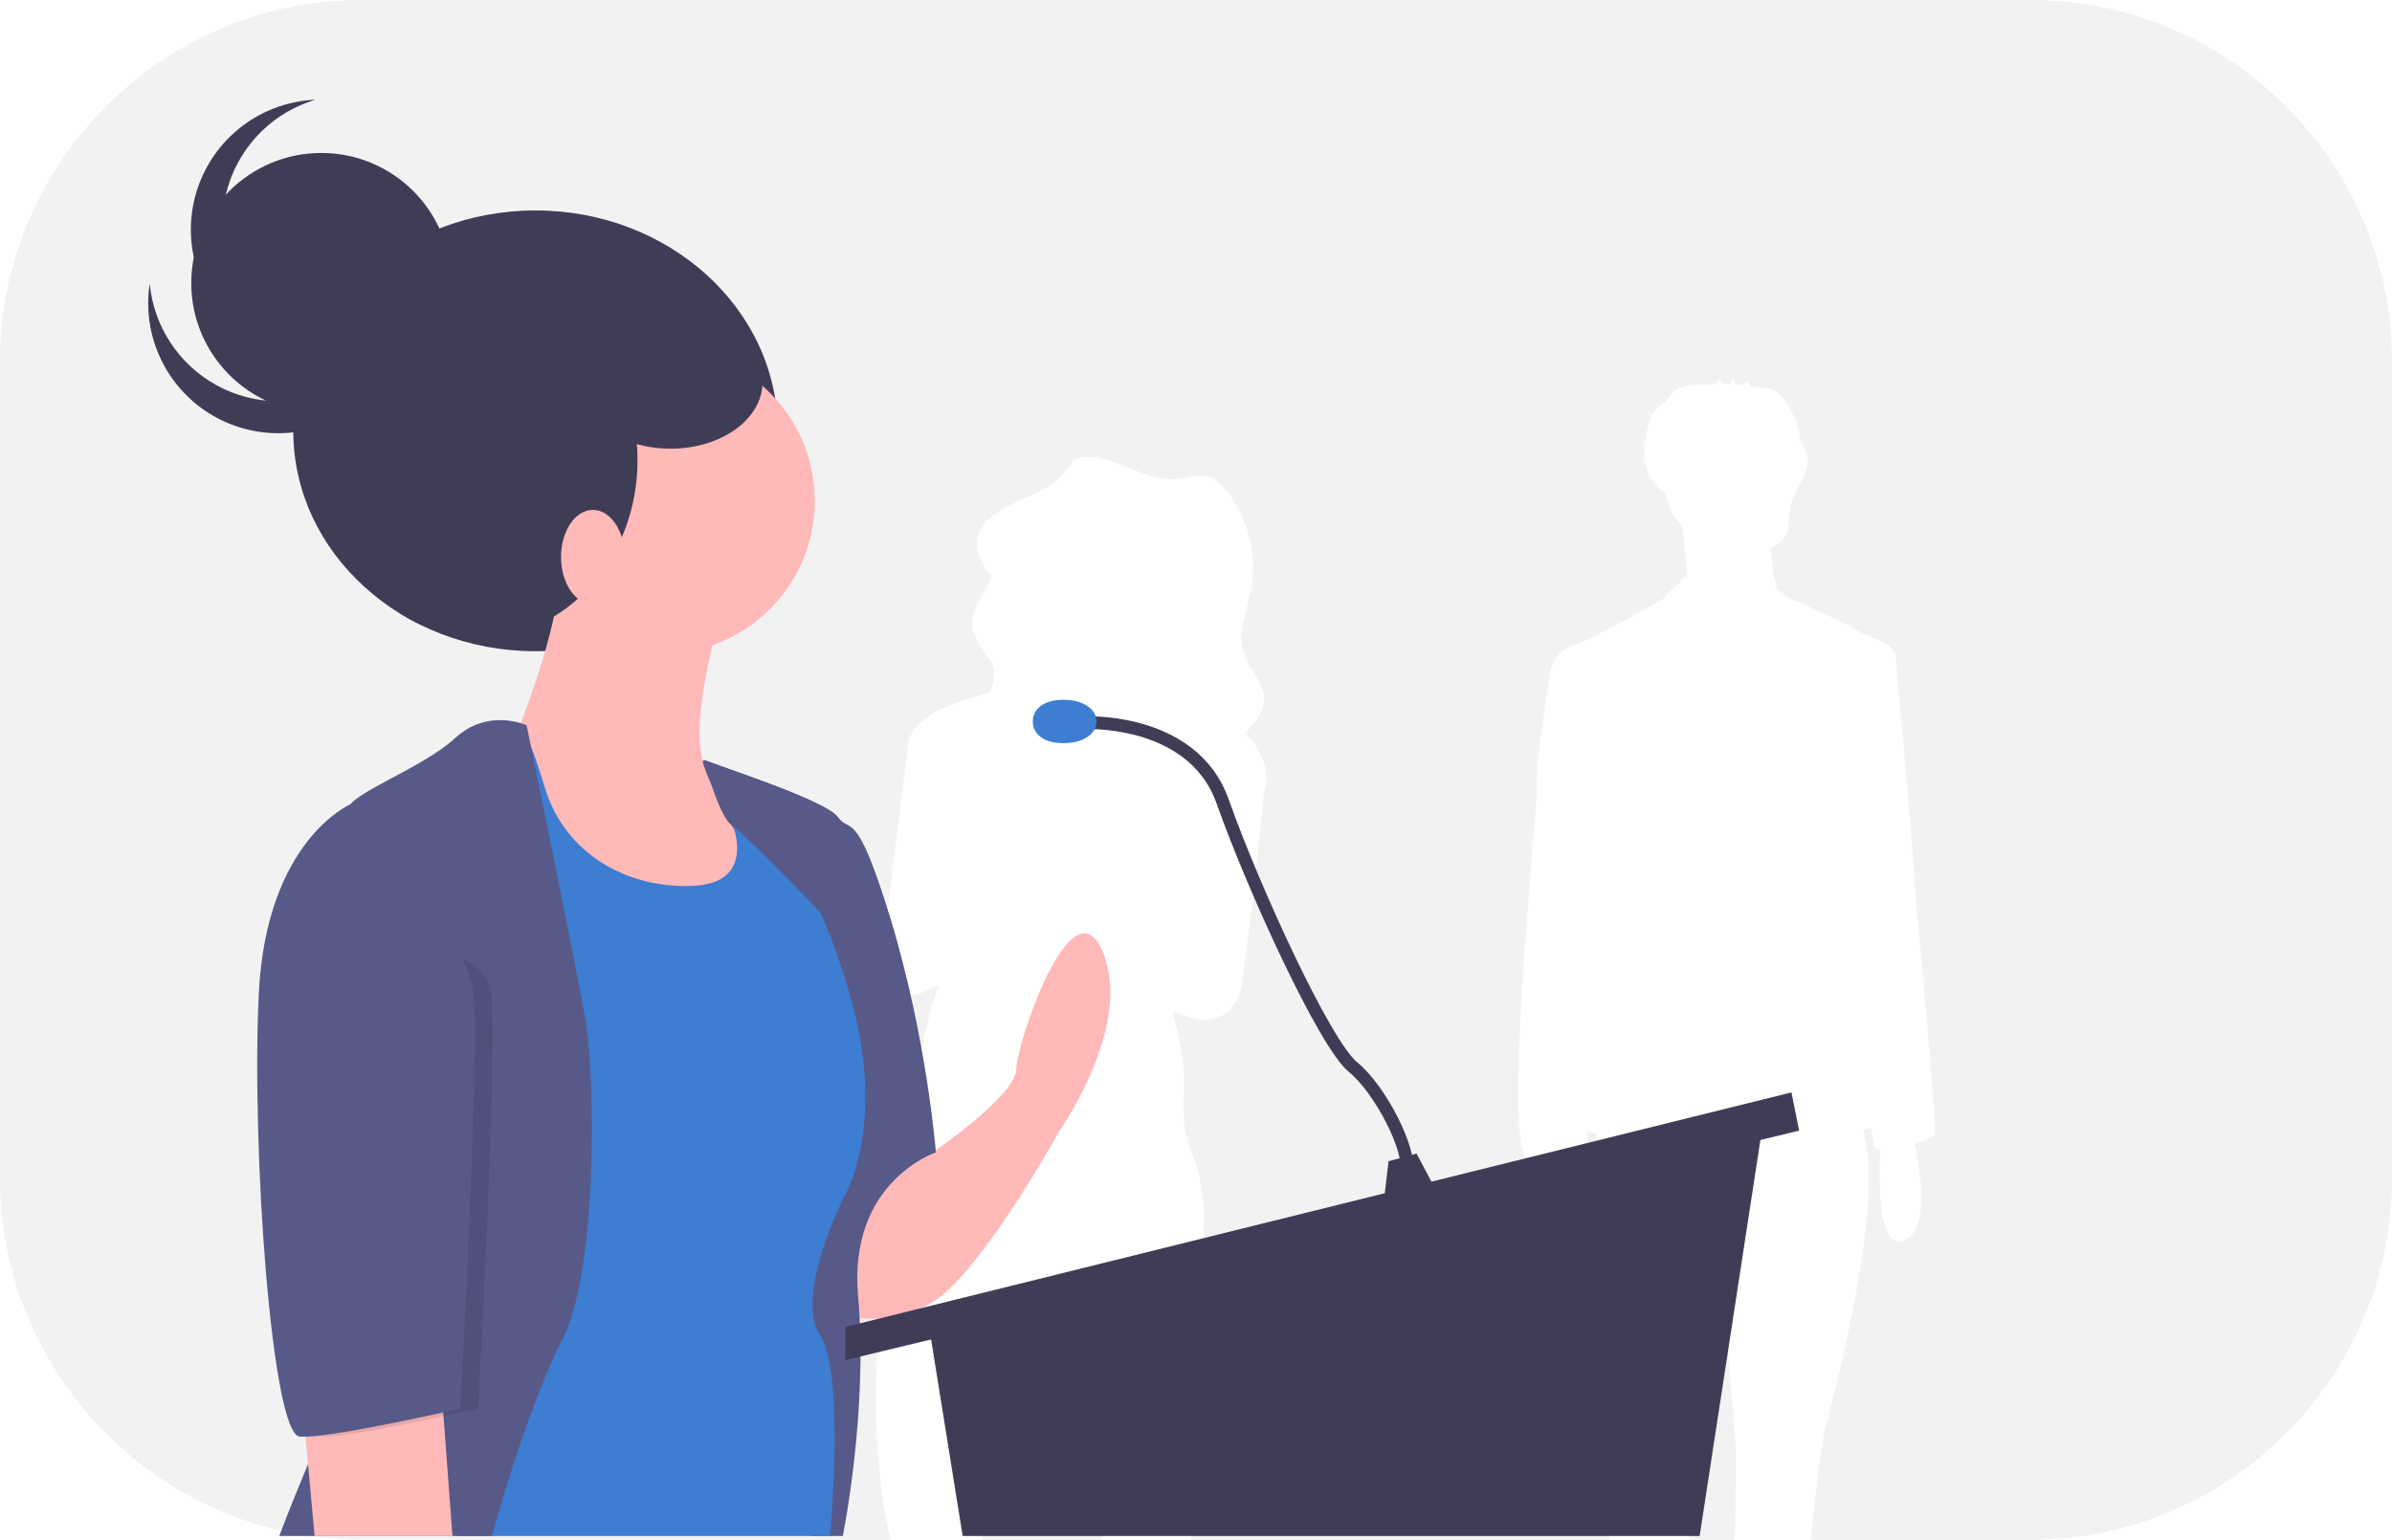
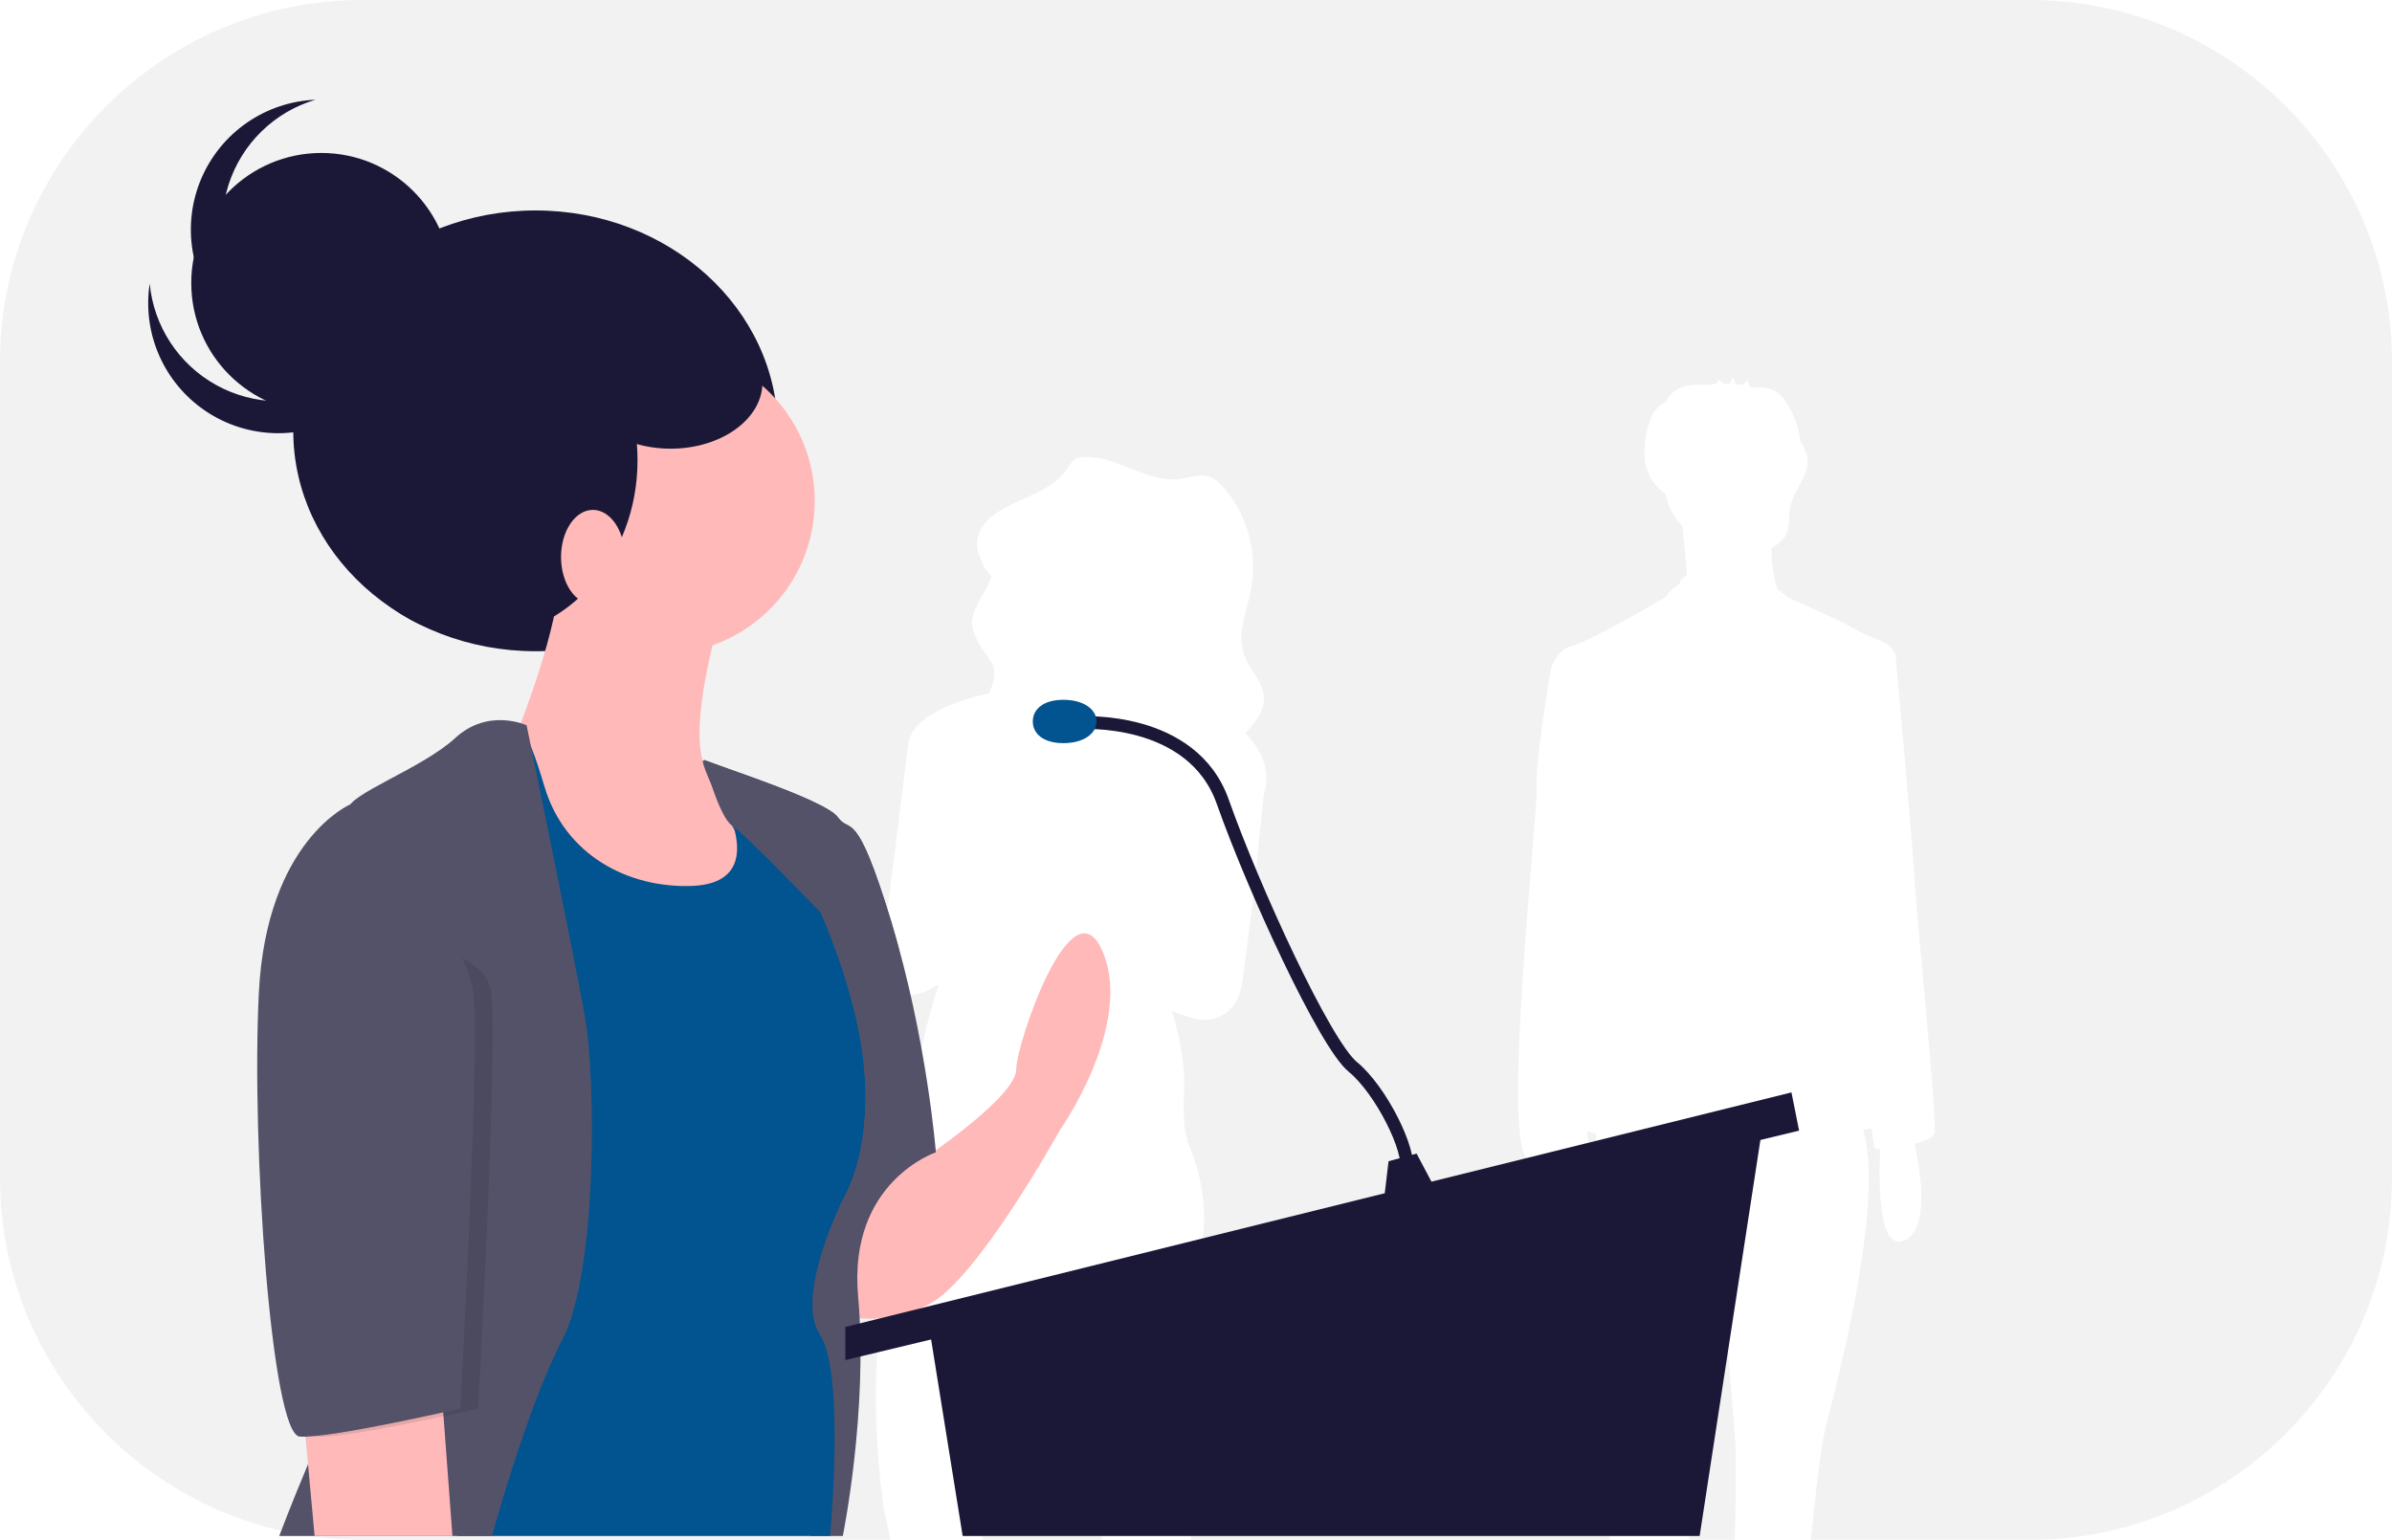
<svg xmlns="http://www.w3.org/2000/svg" data-name="Layer 1" width="938" height="604" viewBox="0 0 938 604">
  <path d="M811.584,714.656l-4.874-60.576-13.925,64.057s.184,16.161.645,33.863h17.84C811.872,731.764,811.584,714.656,811.584,714.656Z" transform="translate(-131 -148)" fill="#f2f2f2" />
  <path d="M560.99,736.199A123.334,123.334,0,0,1,558.092,718.978l-1.949-20.955c-.82-5.739-1.662-10.795-2.509-15.259-6.208-31.823-12.616-32.973-12.616-32.973-.275.211-.543.444-.818.685a20.629,20.629,0,0,0-2.098,2.214C527.895,665.663,520.971,699.309,517.333,721.629c-2.009,12.329-3.01,21.201-3.01,21.201s.91,3.779,2.15,9.17h46.575A82.799,82.799,0,0,0,560.99,736.199Z" transform="translate(-131 -148)" fill="#f2f2f2" />
  <path d="M927.22,148H272.78C194.801,148,131,211.801,131,289.78V610.22C131,688.199,194.801,752,272.78,752H480.202l-2.677-12.601s-6.885-44.427,0-79.065a260.03,260.03,0,0,0,4.567-32.929,198.378,198.378,0,0,1,6.097-36.972c.182-.699.386-1.391.576-2.088-1.679-.457-2.45-.822-2.061-1.052,1.076-.635,1.667-2.581,1.962-5.05a241.718,241.718,0,0,1,10.437-48.095c-6.957,4.367-11.576,4.831-14.599,3.139-10.625-2.902-6.214-26.8-6.214-26.8s6.603-51.69,8.797-70.406c1.261-10.758,17.419-16.854,31.723-20.164,1.507-3.233,2.593-6.49,1.904-9.908-.046-.23-.113-.453-.174-.677-1.819-4.04-5.516-7.363-6.903-11.546a12.182,12.182,0,0,1-1.283-3.603c-1.229-7.172,5.478-13.368,7.411-20.265a16.695,16.695,0,0,1-4.288-6.876c-2.947-6.043-1.51-13.297,7.952-18.898,1.889-1.118,3.891-2.105,5.924-3.052a9.214,9.214,0,0,1,2.405-1.103c6.77-3.062,13.575-6.026,17.627-11.988,1.043-1.536,1.959-3.317,3.647-4.124a7.035,7.035,0,0,1,2.511-.562c13.045-1.001,24.858,10.185,37.841,8.582,3.933-.486,7.948-2.139,11.723-.949,2.481.782,4.417,2.688,6.084,4.658a48.005,48.005,0,0,1,10.41,39.529c-1.646,8.553-5.649,17.368-2.765,25.597,2.12,6.046,7.794,10.954,7.835,17.35.033,5.263-3.703,9.463-7.312,13.558q.704.72,1.372,1.479c8.821,10.05,7.154,18.628,5.91,22.062l0.0.002L622.105,502.956,618.28,532.323s-.946,12.052-9.854,14.695c-2.595,1.2-5.995,1.517-10.464.157-2.9-.883-5.343-1.764-7.417-2.622,1.96,6.26,5.334,19.04,4.786,31.444-.765,17.319,1.53,18.825,1.53,18.825a3.101,3.101,0,0,1-.487.481c9.087,20.076,9.17,40.674-.278,61.265-10.71,23.343.765,77.559.765,77.559s.817,8.457,1.184,17.872h164.288c-2.613-24.923-5.752-49.873-7.147-52.662-2.299-4.598.62-80.345,1.71-106.656-.484-.123-.957-.247-1.403-.375-.776-.223-1.475-.455-2.12-.693a15.453,15.453,0,0,0,.421,3.979c.967,2.256-1.352,3.915-5.293,5.046,2.292,11.186,5.123,32.001-4.455,36.034-9.853,4.149-10.05-21.052-9.509-34.187-1.243.046-2.489.07-3.72.07-11.837,0,3.481-137.166,2.785-146.217-.696-9.052,5.57-45.954,5.57-45.954s2.089-7.659,8.355-9.052,36.206-18.799,36.206-18.799A22.362,22.362,0,0,1,790,376.602v-1.03a22.965,22.965,0,0,1,2.485-2.011c-.365-6.084-1.188-13.932-1.788-19.235a24.302,24.302,0,0,1-6.533-12.5,38.369,38.369,0,0,1-3.646-3.239,18.996,18.996,0,0,1-4.67-11.856,37.464,37.464,0,0,1,1.857-12.8,15.324,15.324,0,0,1,1.613-3.909,14.145,14.145,0,0,1,3.645-3.614c.423-.314.859-.607,1.294-.903a12.194,12.194,0,0,1,3.94-4.472c3.554-2.333,8.127-2.143,12.377-2.037.063.002.128.001.192.002q1.182-.19,2.373-.315a2.434,2.434,0,0,0,1.904-1.865q.863.829,1.726,1.658,1.295-.019,2.588.044A18.489,18.489,0,0,1,810.699,296q.473,1.349.946,2.698c.866.092,1.729.208,2.588.357q1.015-.807,2.03-1.613c.15-.119.689,1.643.961,2.248.466.12.93.247,1.391.389.719-.033,1.518-.168,1.963-.16a13.129,13.129,0,0,1,6.997,1.745,15.027,15.027,0,0,1,4.447,5.133,33.252,33.252,0,0,1,4.964,14.322,16.6,16.6,0,0,1,2.754,6.155c1.149,6.989-5.493,12.83-6.809,19.79-.702,3.713.099,7.825-1.792,11.097a11.588,11.588,0,0,1-3.19,3.344,24.067,24.067,0,0,1-2.357,1.552,60.516,60.516,0,0,0,1.441,12.515l.896,3.435c1.393,1.004,2.895,2.165,4.545,3.528,0,0,19.496,8.355,26.458,12.533,6.121,3.673,12.776,4.121,14.769,8.905l.549.146s6.963,77.286,7.659,90.515,9.052,94.693,7.659,98.174c-.515,1.288-3.799,2.767-7.764,3.943,2.314,10.574,6.049,33.572-4.073,37.834-10.261,4.321-10.05-23.193-9.438-35.756-1.369-.124-2.265-.482-2.398-1.146-.113-.566-.476-3.122-1.001-7.02-.867.135-1.767.274-2.724.42-.192.029-.395.059-.59.088,8.828,27.768-10.723,101.412-14.484,115.827-1.965,7.533-4.084,26.157-5.995,45.003h86.121C1005.199,752,1069,688.199,1069,610.22V289.78C1069,211.801,1005.199,148,927.22,148Z" transform="translate(-131 -148)" fill="#f2f2f2" />
-   <ellipse cx="210" cy="169" rx="95" ry="86.45" fill="#3f3d56" />
+   <ellipse cx="210" cy="169" rx="95" ry="86.45" fill="#1B1837" />
  <path d="M497.5,599.5h0s32-22,32-32,22-75,34-46-17,70-17,70-32,58-51,68-35,4-35,4v-27l18.282-27.057A22.591,22.591,0,0,1,497.5,599.5Z" transform="translate(-131 -148)" fill="#ffb9b9" />
-   <path d="M406.544,446.336S454.5,461.5,459.5,468.5s7-5,21,41S498,600,498,600s-34.5,11.5-30.5,56.5-6,94-6,94H449.016L421.5,665.5l33-129S407.587,457.173,406.544,446.336Z" transform="translate(-131 -148)" fill="#575a89" />
+   <path d="M406.544,446.336S454.5,461.5,459.5,468.5s7-5,21,41S498,600,498,600s-34.5,11.5-30.5,56.5-6,94-6,94H449.016L421.5,665.5l33-129S407.587,457.173,406.544,446.336Z" transform="translate(-131 -148)" fill="#545269" />
  <circle cx="259.5" cy="196.5" r="60" fill="#ffb9b9" />
  <path d="M413.5,389.5s-17,56-2,64,32,44,32,44l-26,29h-60l-27-30-11-51,15-12s16-40,16-61S413.5,389.5,413.5,389.5Z" transform="translate(-131 -148)" fill="#ffb9b9" />
-   <path d="M418.5,451.5s-12-3-5,9,14,34-11,35-50-12-58-39-11-25-14-24-35,34-35,34l11,62,4,222h146s6-64-4-79,9-53,9-53,17-26,4-76S423.5,451.5,418.5,451.5Z" transform="translate(-131 -148)" fill="#3d7dd2" />
-   <path d="M337.5,432.5s-15-7-28,5-42,22-42,28,25,177,8,207-35,78-35,78h83.413S337.5,700.5,351.5,673.5s13-103,9-126S337.5,432.5,337.5,432.5Z" transform="translate(-131 -148)" fill="#575a89" />
+   <path d="M418.5,451.5s-12-3-5,9,14,34-11,35-50-12-58-39-11-25-14-24-35,34-35,34l11,62,4,222h146s6-64-4-79,9-53,9-53,17-26,4-76S423.5,451.5,418.5,451.5Z" transform="translate(-131 -148)" fill="#01548F" />
+   <path d="M337.5,432.5s-15-7-28,5-42,22-42,28,25,177,8,207-35,78-35,78h83.413S337.5,700.5,351.5,673.5s13-103,9-126S337.5,432.5,337.5,432.5Z" transform="translate(-131 -148)" fill="#545269" />
  <polygon points="118.5 549.5 123.37 602.5 177.417 602.5 172.5 536.5 118.5 549.5" fill="#ffb9b9" />
-   <polygon points="364.5 521.5 377.5 602.5 666.5 602.5 691.5 439.5 364.5 521.5" fill="#3f3d56" />
-   <polygon points="702.5 428.5 705.5 443.5 331.5 533.5 331.5 520.5 702.5 428.5" fill="#3f3d56" />
-   <polygon points="544.5 455.5 542.5 472.5 564.5 469.5 555.5 452.5 544.5 455.5" fill="#3f3d56" />
-   <path d="M554.5,431.5s44-3,56,31,40,95,51,104,23,33,21,41" transform="translate(-131 -148)" fill="none" stroke="#3f3d56" stroke-miterlimit="10" stroke-width="5" />
-   <path d="M561,431c0,4.694-4.992,8.5-13,8.5s-12-3.806-12-8.5,3.992-8.5,12-8.5S561,426.306,561,431Z" transform="translate(-131 -148)" fill="#3d7dd2" />
-   <path d="M487,587s7.5-31.5-6.5-77.5-16-34-21-41-52.956-22.164-52.956-22.164c.343,3.561,5.639,14.517,12.595,27.623A53.193,53.193,0,0,0,413.5,460.5c-7-12,5-9,5-9,5,0,34,41,47,91s-4,76-4,76Z" transform="translate(-131 -148)" fill="#575a89" />
-   <path d="M407,446s5.92,22.458,10.96,25.729,34.93,34.325,34.93,34.325L449,481l-16-24-4.256-3.088Z" transform="translate(-131 -148)" fill="#575a89" />
+   <polygon points="364.5 521.5 377.5 602.5 666.5 602.5 691.5 439.5 364.5 521.5" fill="#1B1837" />
+   <polygon points="702.5 428.5 705.5 443.5 331.5 533.5 331.5 520.5 702.5 428.5" fill="#1B1837" />
+   <polygon points="544.5 455.5 542.5 472.5 564.5 469.5 555.5 452.5 544.5 455.5" fill="#1B1837" />
+   <path d="M554.5,431.5s44-3,56,31,40,95,51,104,23,33,21,41" transform="translate(-131 -148)" fill="none" stroke="#1B1837" stroke-miterlimit="10" stroke-width="5" />
+   <path d="M561,431c0,4.694-4.992,8.5-13,8.5s-12-3.806-12-8.5,3.992-8.5,12-8.5S561,426.306,561,431Z" transform="translate(-131 -148)" fill="#01548F" />
+   <path d="M487,587s7.5-31.5-6.5-77.5-16-34-21-41-52.956-22.164-52.956-22.164c.343,3.561,5.639,14.517,12.595,27.623A53.193,53.193,0,0,0,413.5,460.5c-7-12,5-9,5-9,5,0,34,41,47,91s-4,76-4,76Z" transform="translate(-131 -148)" fill="#545269" />
+   <path d="M407,446s5.92,22.458,10.96,25.729,34.93,34.325,34.93,34.325L449,481l-16-24-4.256-3.088Z" transform="translate(-131 -148)" fill="#545269" />
  <path d="M274,515l1.394-51.5S242.5,477.5,239.5,537.5s5,173,16,174,63-11,63-11,8-145,5-164S274,515,274,515Z" transform="translate(-131 -148)" opacity="0.1" />
-   <path d="M276.5,463.5h-8.106S235.5,477.5,232.5,537.5s5,173,16,174,63-11,63-11,8-145,5-164S276.5,463.5,276.5,463.5Z" transform="translate(-131 -148)" fill="#575a89" />
-   <ellipse cx="188" cy="180.5" rx="62" ry="69.5" fill="#3f3d56" />
+   <path d="M276.5,463.5h-8.106S235.5,477.5,232.5,537.5s5,173,16,174,63-11,63-11,8-145,5-164S276.5,463.5,276.5,463.5Z" transform="translate(-131 -148)" fill="#545269" />
+   <ellipse cx="188" cy="180.5" rx="62" ry="69.5" fill="#1B1837" />
  <ellipse cx="232.5" cy="218.5" rx="12.5" ry="18.5" fill="#ffb9b9" />
-   <circle cx="126" cy="111" r="51" fill="#3f3d56" />
-   <path d="M263.592,299.857a50.996,50.996,0,0,1-73.892-40.613,50.995,50.995,0,1,0,101.176,2.839A50.921,50.921,0,0,1,263.592,299.857Z" transform="translate(-131 -148)" fill="#3f3d56" />
-   <path d="M229.021,267.43a50.996,50.996,0,0,1,25.682-80.311,50.994,50.994,0,1,0,16.625,99.841A50.921,50.921,0,0,1,229.021,267.43Z" transform="translate(-131 -148)" fill="#3f3d56" />
-   <ellipse cx="263" cy="150" rx="36" ry="26" fill="#3f3d56" />
+   <circle cx="126" cy="111" r="51" fill="#1B1837" />
+   <path d="M263.592,299.857a50.996,50.996,0,0,1-73.892-40.613,50.995,50.995,0,1,0,101.176,2.839A50.921,50.921,0,0,1,263.592,299.857Z" transform="translate(-131 -148)" fill="#1B1837" />
+   <path d="M229.021,267.43a50.996,50.996,0,0,1,25.682-80.311,50.994,50.994,0,1,0,16.625,99.841A50.921,50.921,0,0,1,229.021,267.43Z" transform="translate(-131 -148)" fill="#1B1837" />
+   <ellipse cx="263" cy="150" rx="36" ry="26" fill="#1B1837" />
</svg>
